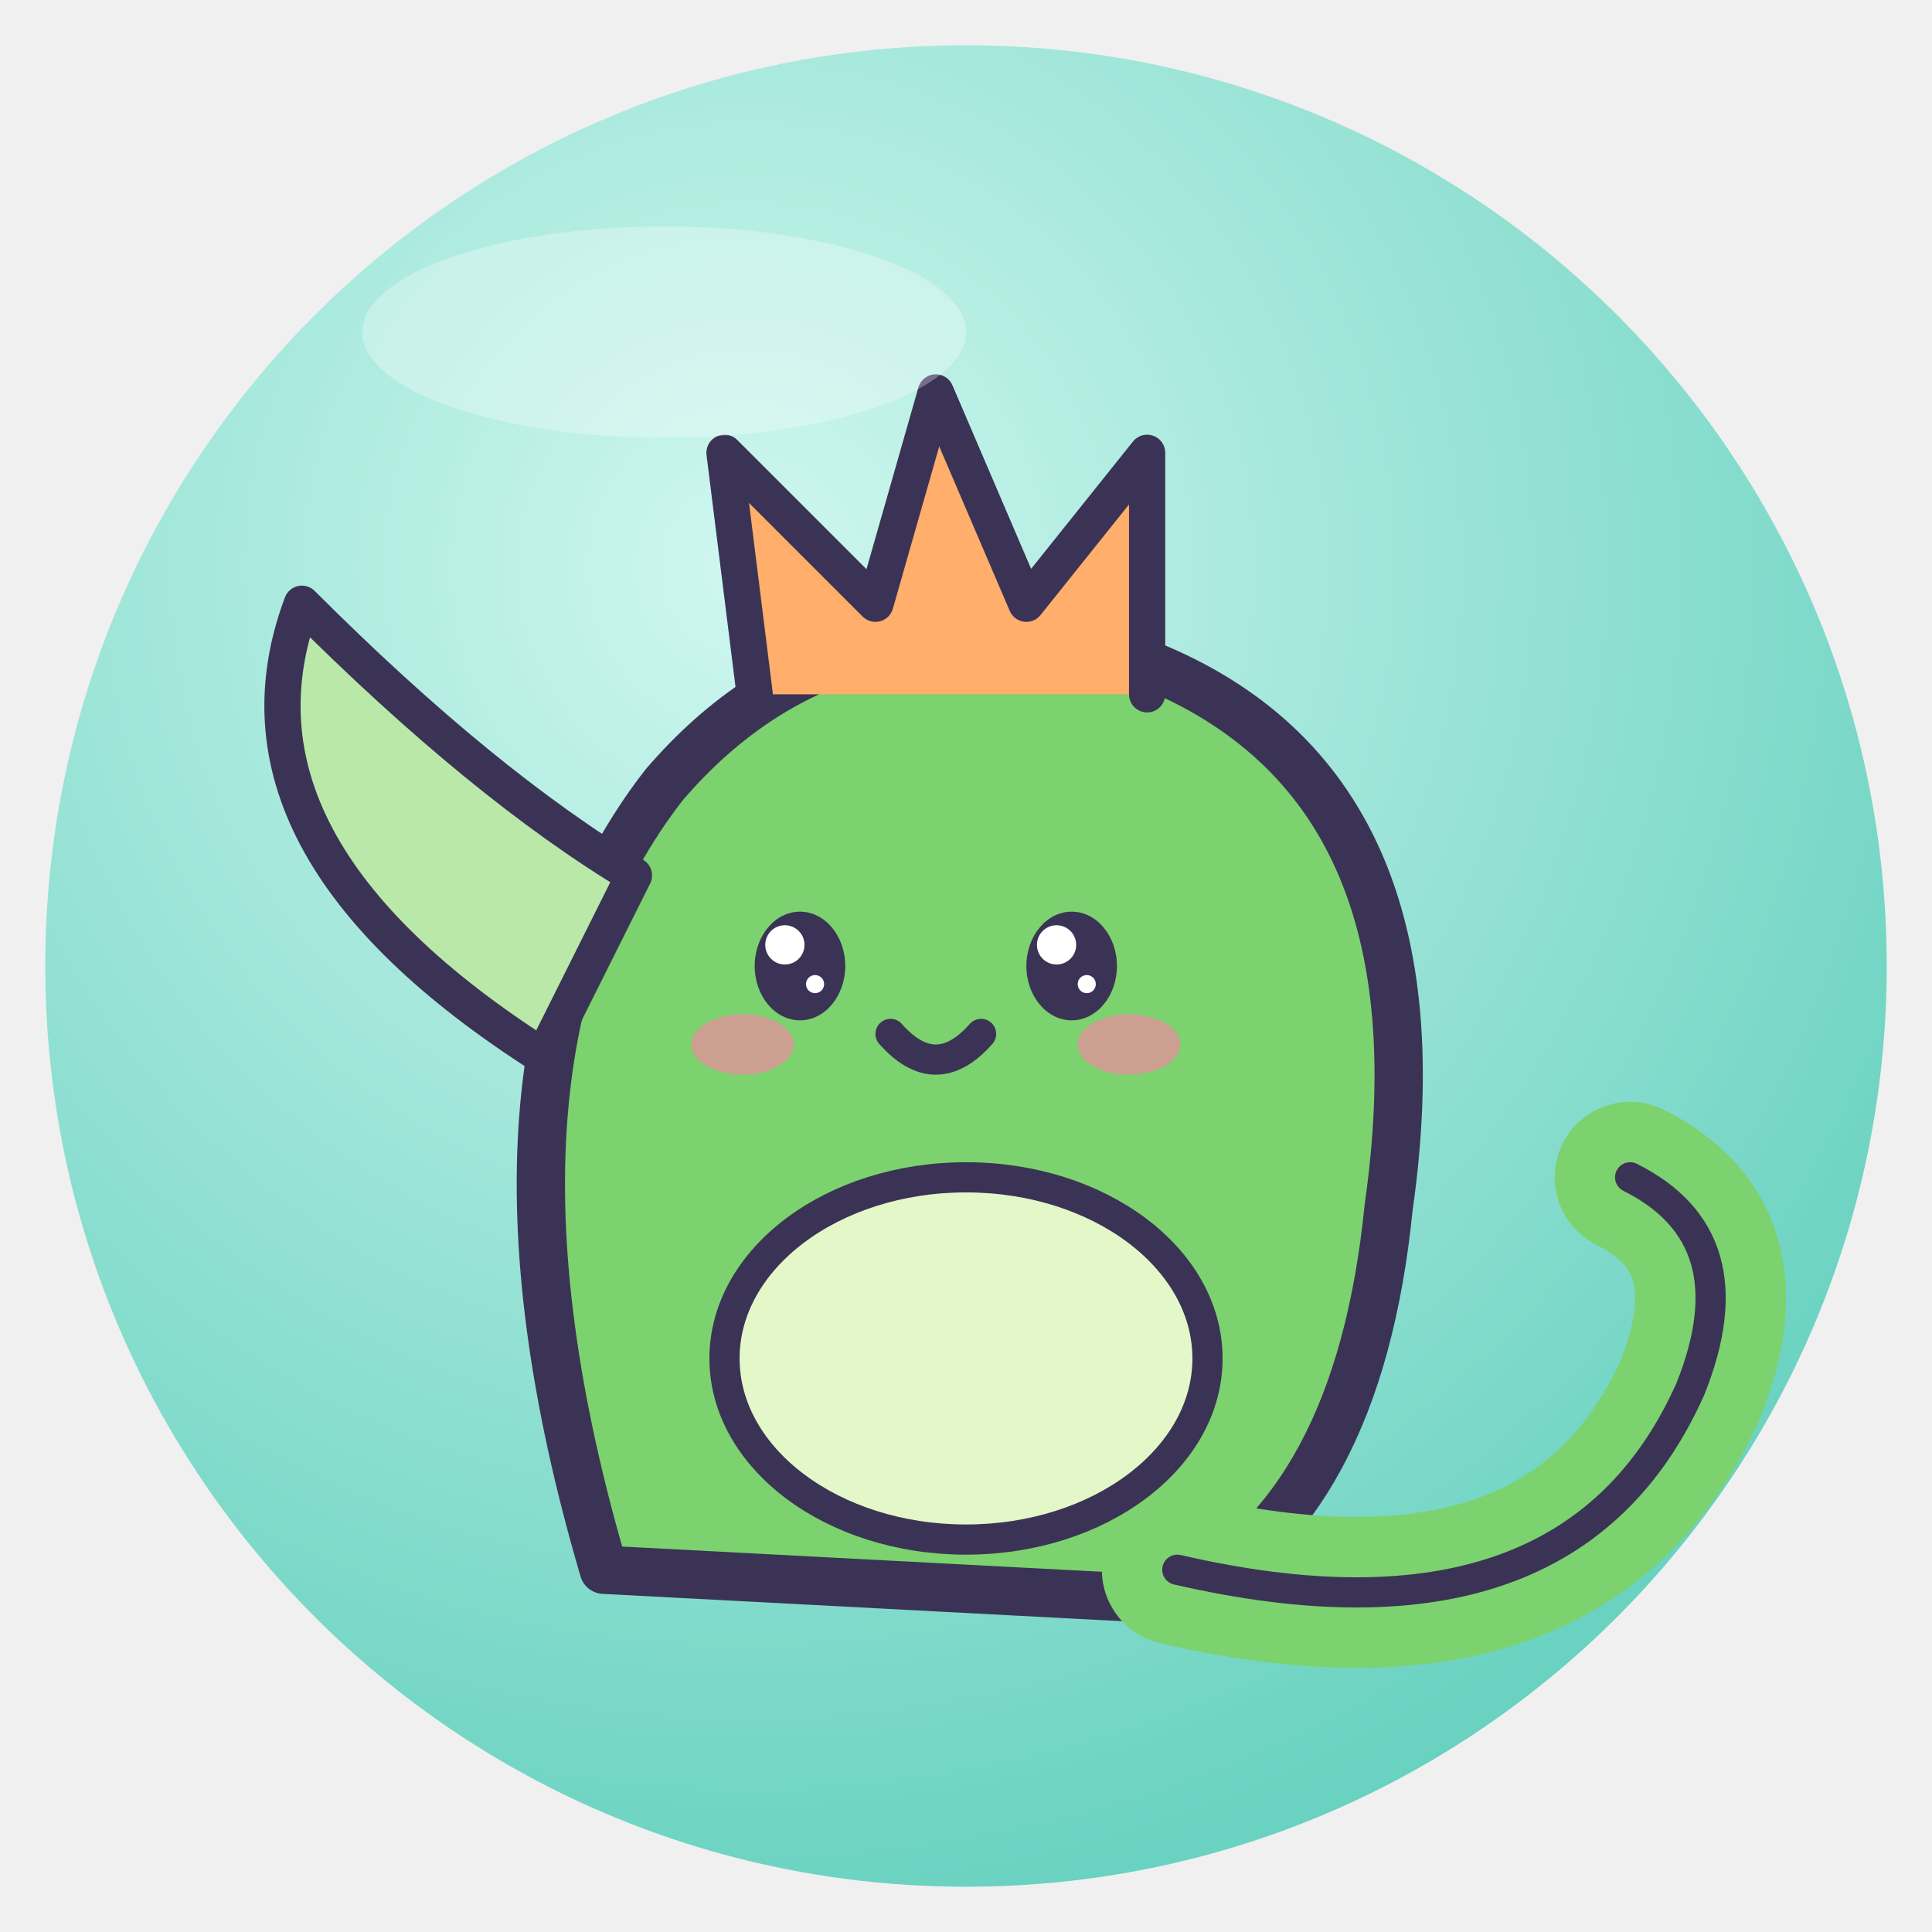
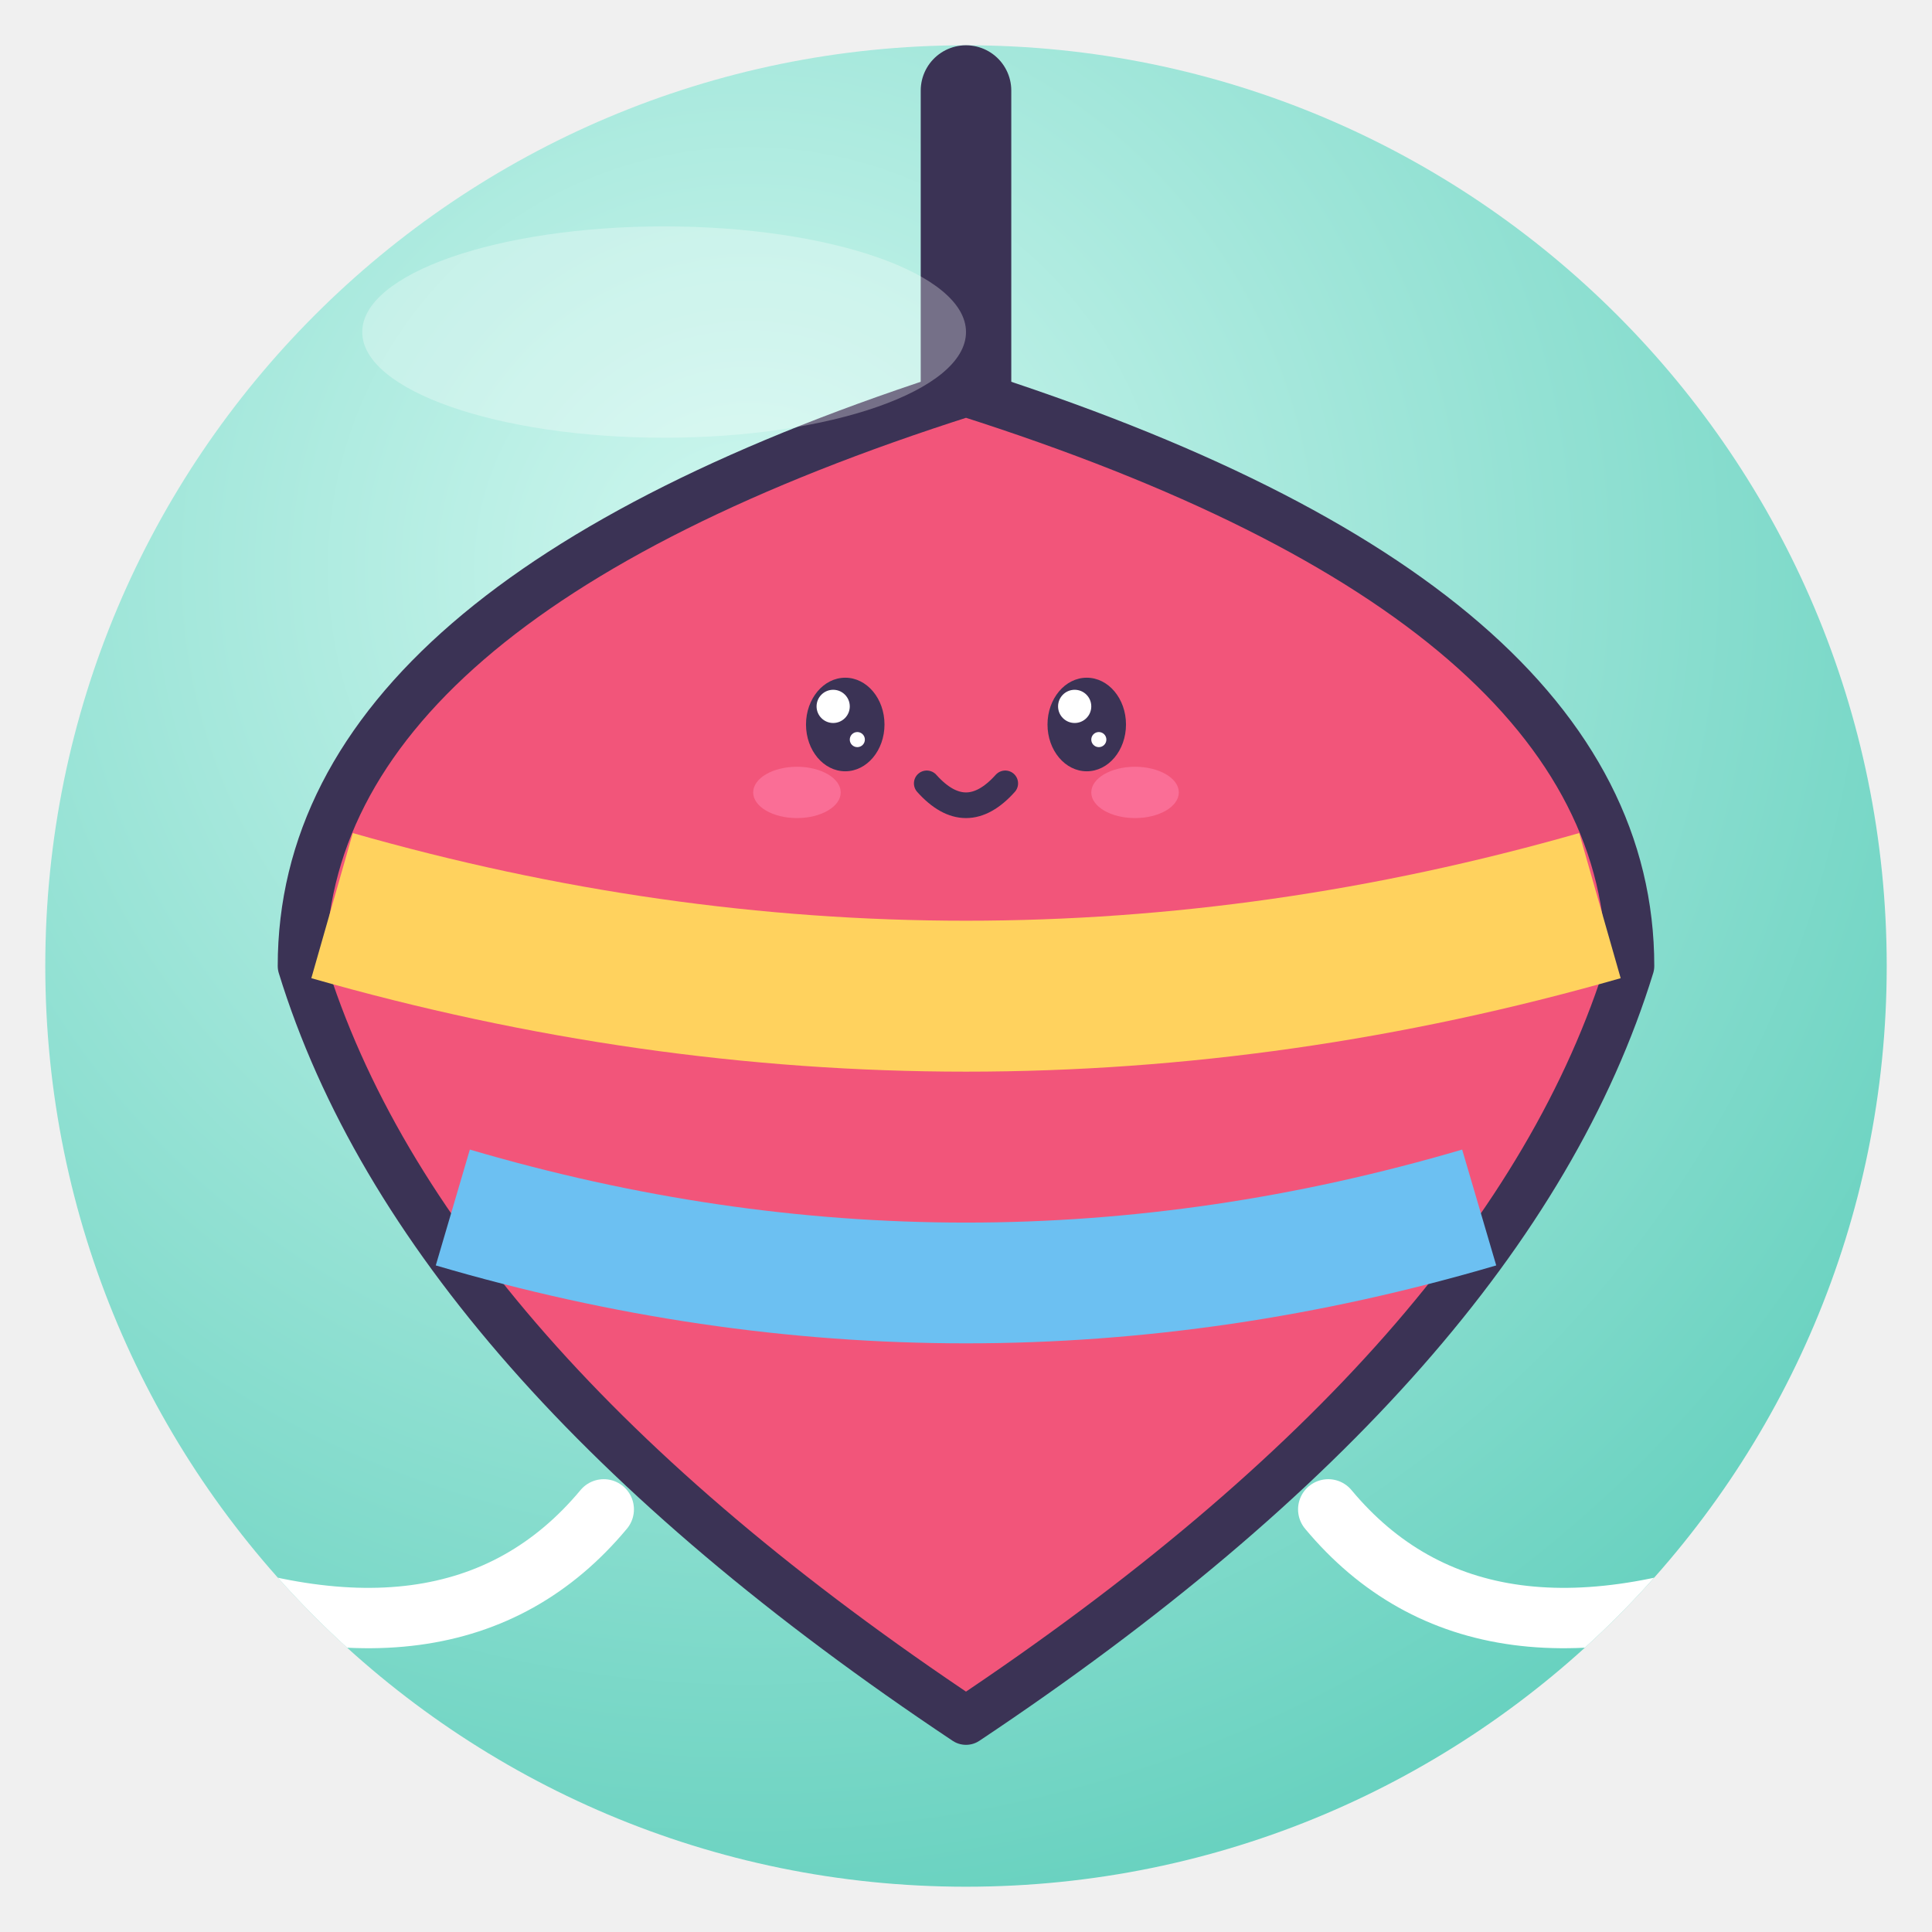
<svg xmlns="http://www.w3.org/2000/svg" viewBox="0 0 128 128" width="128" height="128">
  <defs>
    <radialGradient id="g" cx="38%" cy="28%" r="85%">
      <stop offset="0" stop-color="#CFF7EF" />
      <stop offset="1" stop-color="#5CCDBA" />
    </radialGradient>
    <clipPath id="c">
      <circle cx="64" cy="64" r="61" />
    </clipPath>
  </defs>
  <circle cx="64" cy="64" r="61" fill="url(#g)" />
  <g clip-path="url(#c)">
-     <path d="M40 104 Q30 70 44 52 Q56 38 76 44 Q96 52 92 80 Q90 100 78 106Z" fill="#7CD26E" stroke="#3B3355" stroke-width="3.2" stroke-linejoin="round" stroke-linecap="round" />
-     <path d="M78 104 Q104 110 112 92 Q116 82 108 78" fill="none" stroke="#7CD26E" stroke-width="10" stroke-linecap="round" />
-     <path d="M78 104 Q104 110 112 92 Q116 82 108 78" fill="none" stroke="#3B3355" stroke-linejoin="round" stroke-linecap="round" stroke-width="2" />
-     <path d="M50 46 L48 30 L58 40 L62 26 L68 40 L76 30 L76 46" fill="#FFAE6B" stroke="#3B3355" stroke-linejoin="round" stroke-linecap="round" stroke-width="2.4" />
-     <path d="M36 70 Q14 56 20 40 Q32 52 42 58Z" fill="#B9E8A8" stroke="#3B3355" stroke-linejoin="round" stroke-linecap="round" stroke-width="2.4" />
-     <ellipse cx="64" cy="90" rx="16" ry="12" fill="#E4F7C8" stroke="#3B3355" stroke-linejoin="round" stroke-linecap="round" stroke-width="2" />
-     <ellipse cx="53" cy="64" rx="3.0" ry="3.6" fill="#3B3355" />
-     <circle cx="52.0" cy="62.6" r="1.3" fill="#fff" />
-     <circle cx="54.0" cy="65.2" r="0.6" fill="#fff" />
-     <ellipse cx="71" cy="64" rx="3.0" ry="3.6" fill="#3B3355" />
-     <circle cx="70.0" cy="62.6" r="1.3" fill="#fff" />
-     <circle cx="72.0" cy="65.2" r="0.6" fill="#fff" />
-     <ellipse cx="49.2" cy="69.2" rx="3.4" ry="2.0" fill="#FF7FA8" opacity=".6" />
-     <ellipse cx="74.8" cy="69.2" rx="3.4" ry="2.0" fill="#FF7FA8" opacity=".6" />
-     <path d="M59.0 68.5 Q62 71.9 65.0 68.5" fill="none" stroke="#3B3355" stroke-linejoin="round" stroke-linecap="round" stroke-width="2.0" />
+     <path d="M64 6 V26" stroke="#3B3355" stroke-linejoin="round" stroke-linecap="round" stroke-width="6" />
+     <path d="M64 26 Q108 40 108 64 Q100 90 64 114 Q28 90 20 64 Q20 40 64 26Z" fill="#F2557A" stroke="#3B3355" stroke-width="3.2" stroke-linejoin="round" stroke-linecap="round" />
+     <path d="M22 60 Q64 72 106 60" fill="none" stroke="#FFD25E" stroke-width="10" />
+     <path d="M30 80 Q64 90 98 80" fill="none" stroke="#6CC0F2" stroke-width="8" />
+     <ellipse cx="56" cy="48" rx="2.6" ry="3.1" fill="#3B3355" />
+     <circle cx="55.2" cy="46.8" r="1.1" fill="#fff" />
+     <circle cx="56.8" cy="49.0" r="0.5" fill="#fff" />
+     <ellipse cx="72" cy="48" rx="2.6" ry="3.1" fill="#3B3355" />
+     <circle cx="71.2" cy="46.8" r="1.1" fill="#fff" />
+     <circle cx="72.8" cy="49.0" r="0.5" fill="#fff" />
+     <ellipse cx="52.8" cy="52.5" rx="2.9" ry="1.7" fill="#FF7FA8" opacity=".6" />
+     <ellipse cx="75.2" cy="52.5" rx="2.9" ry="1.7" fill="#FF7FA8" opacity=".6" />
+     <path d="M61.4 51.9 Q64 54.8 66.6 51.9" fill="none" stroke="#3B3355" stroke-linejoin="round" stroke-linecap="round" stroke-width="1.7" />
+     <path d="M10 104 Q30 112 40 100 M118 104 Q98 112 88 100" fill="none" stroke="#fff" stroke-width="4" stroke-linecap="round" />
  </g>
  <ellipse cx="44" cy="22" rx="20" ry="7" fill="#fff" opacity=".3" />
</svg>
